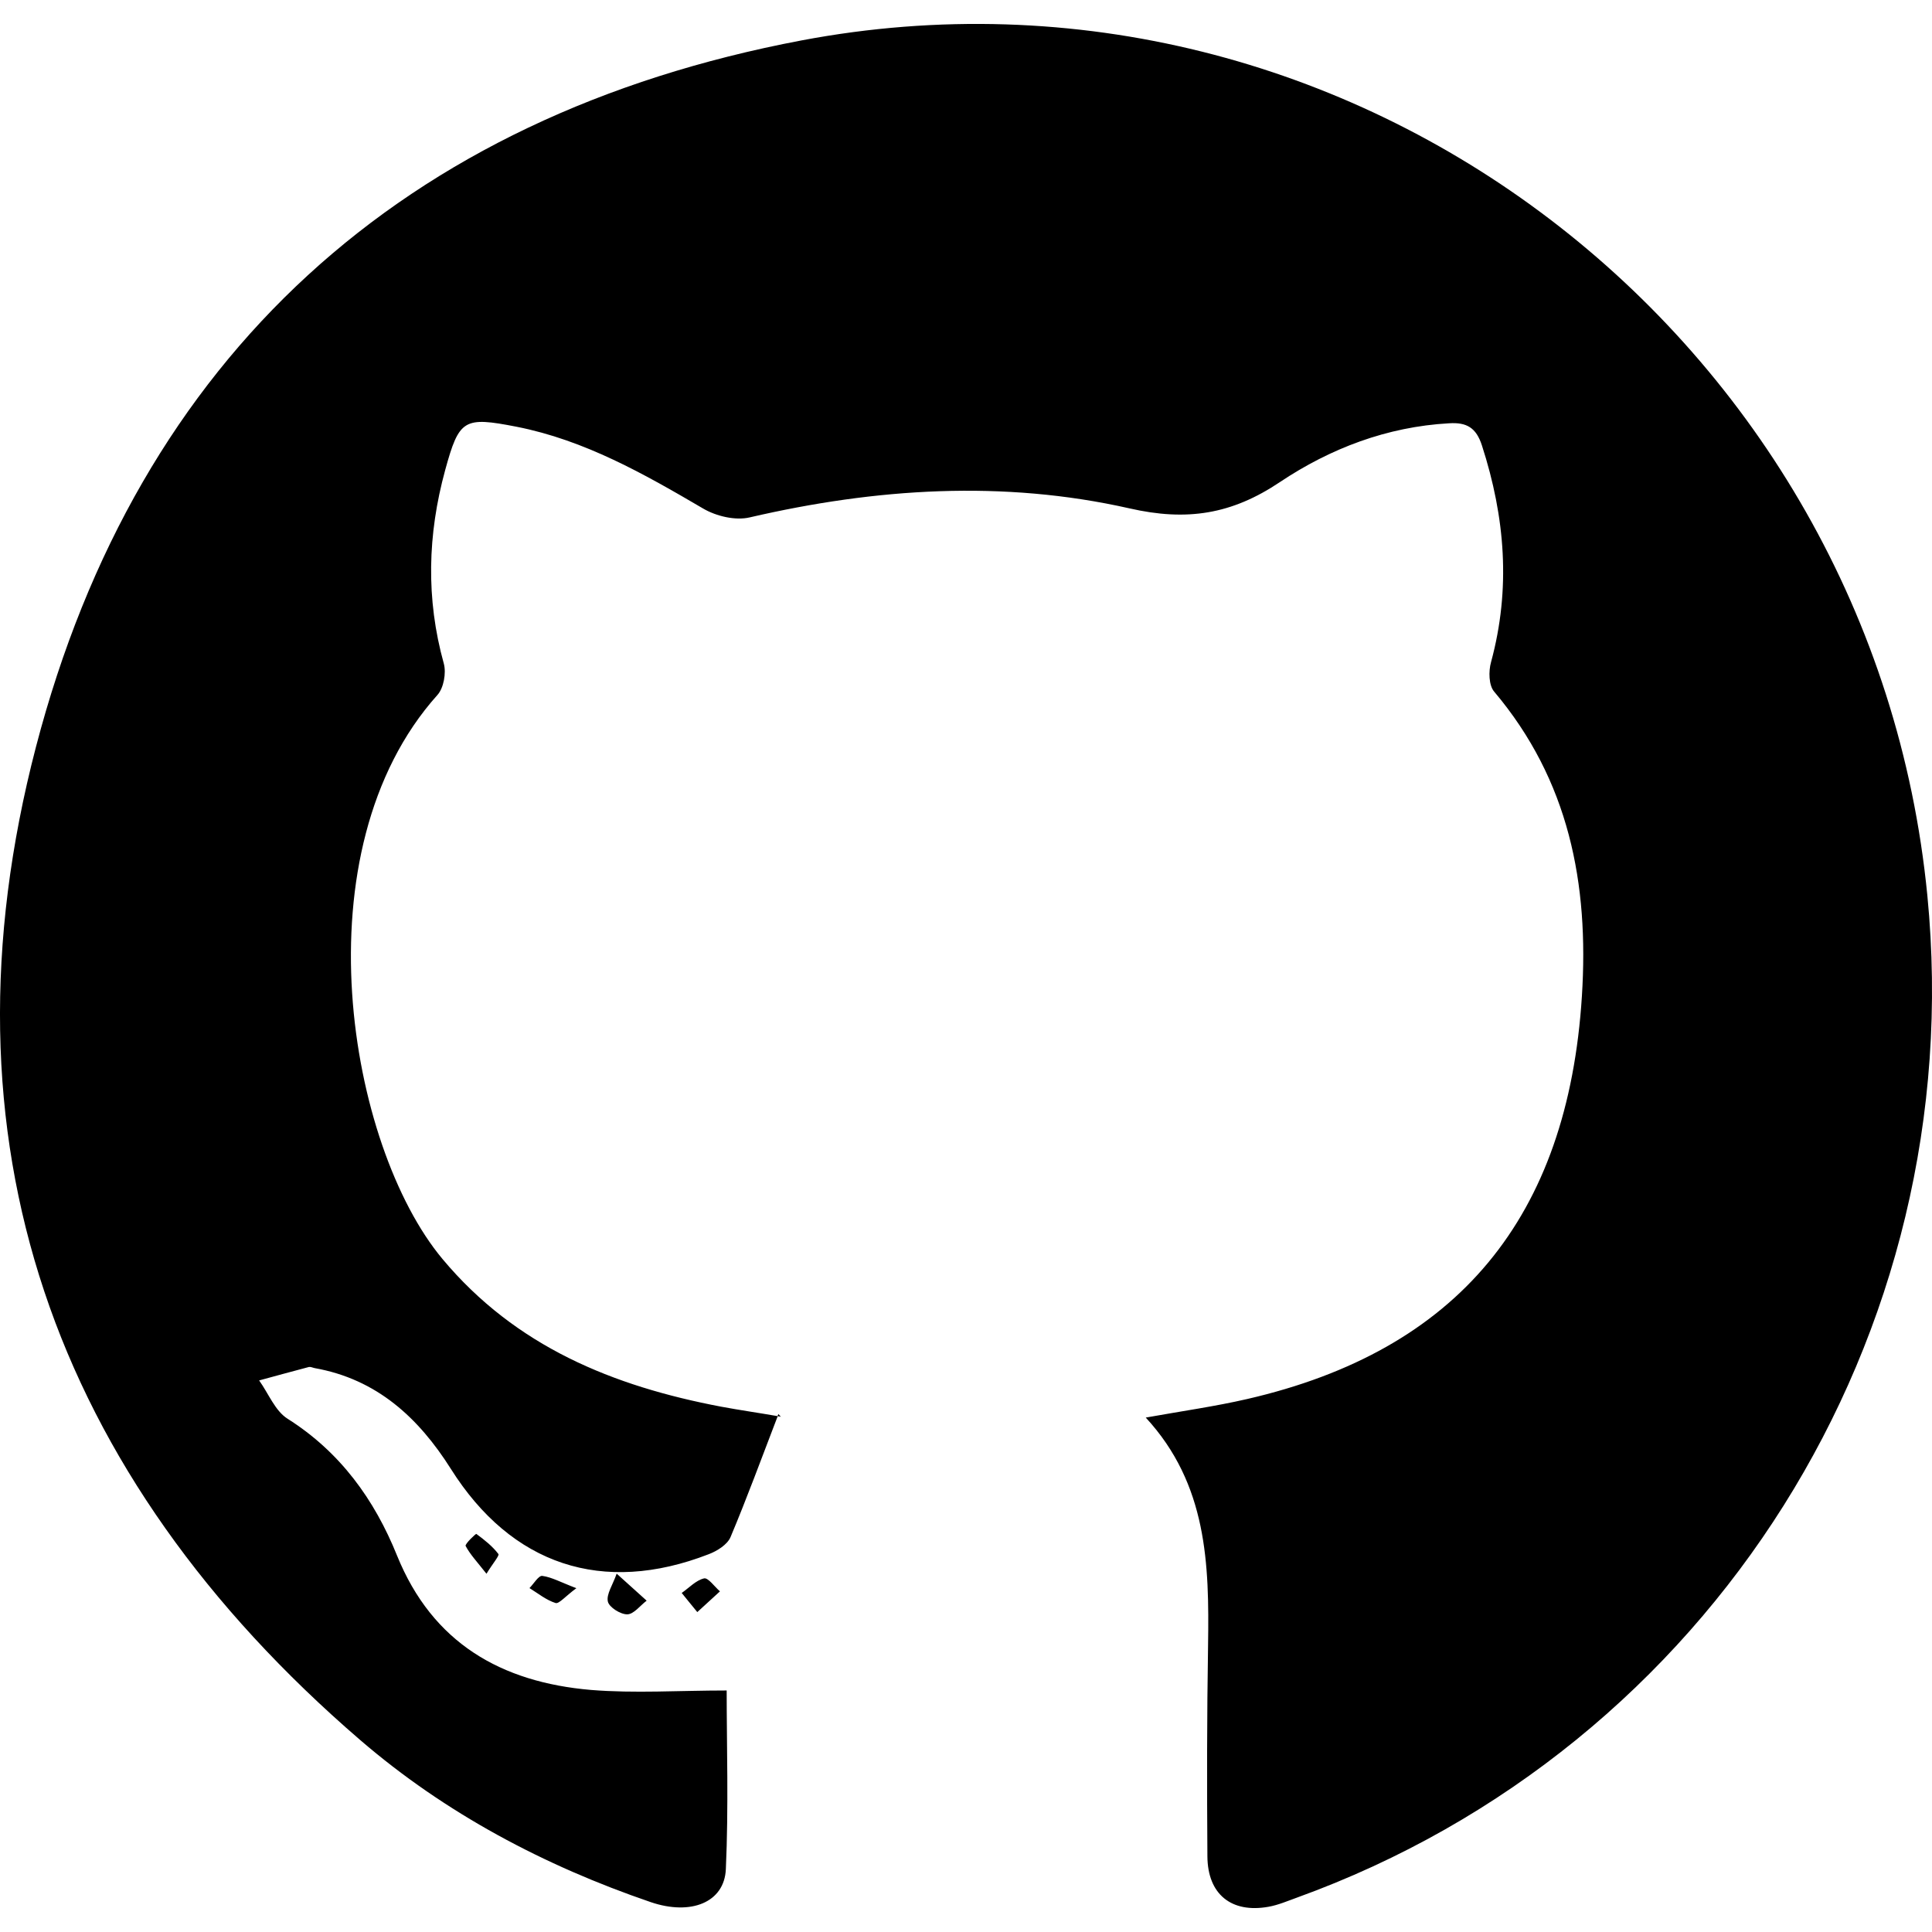
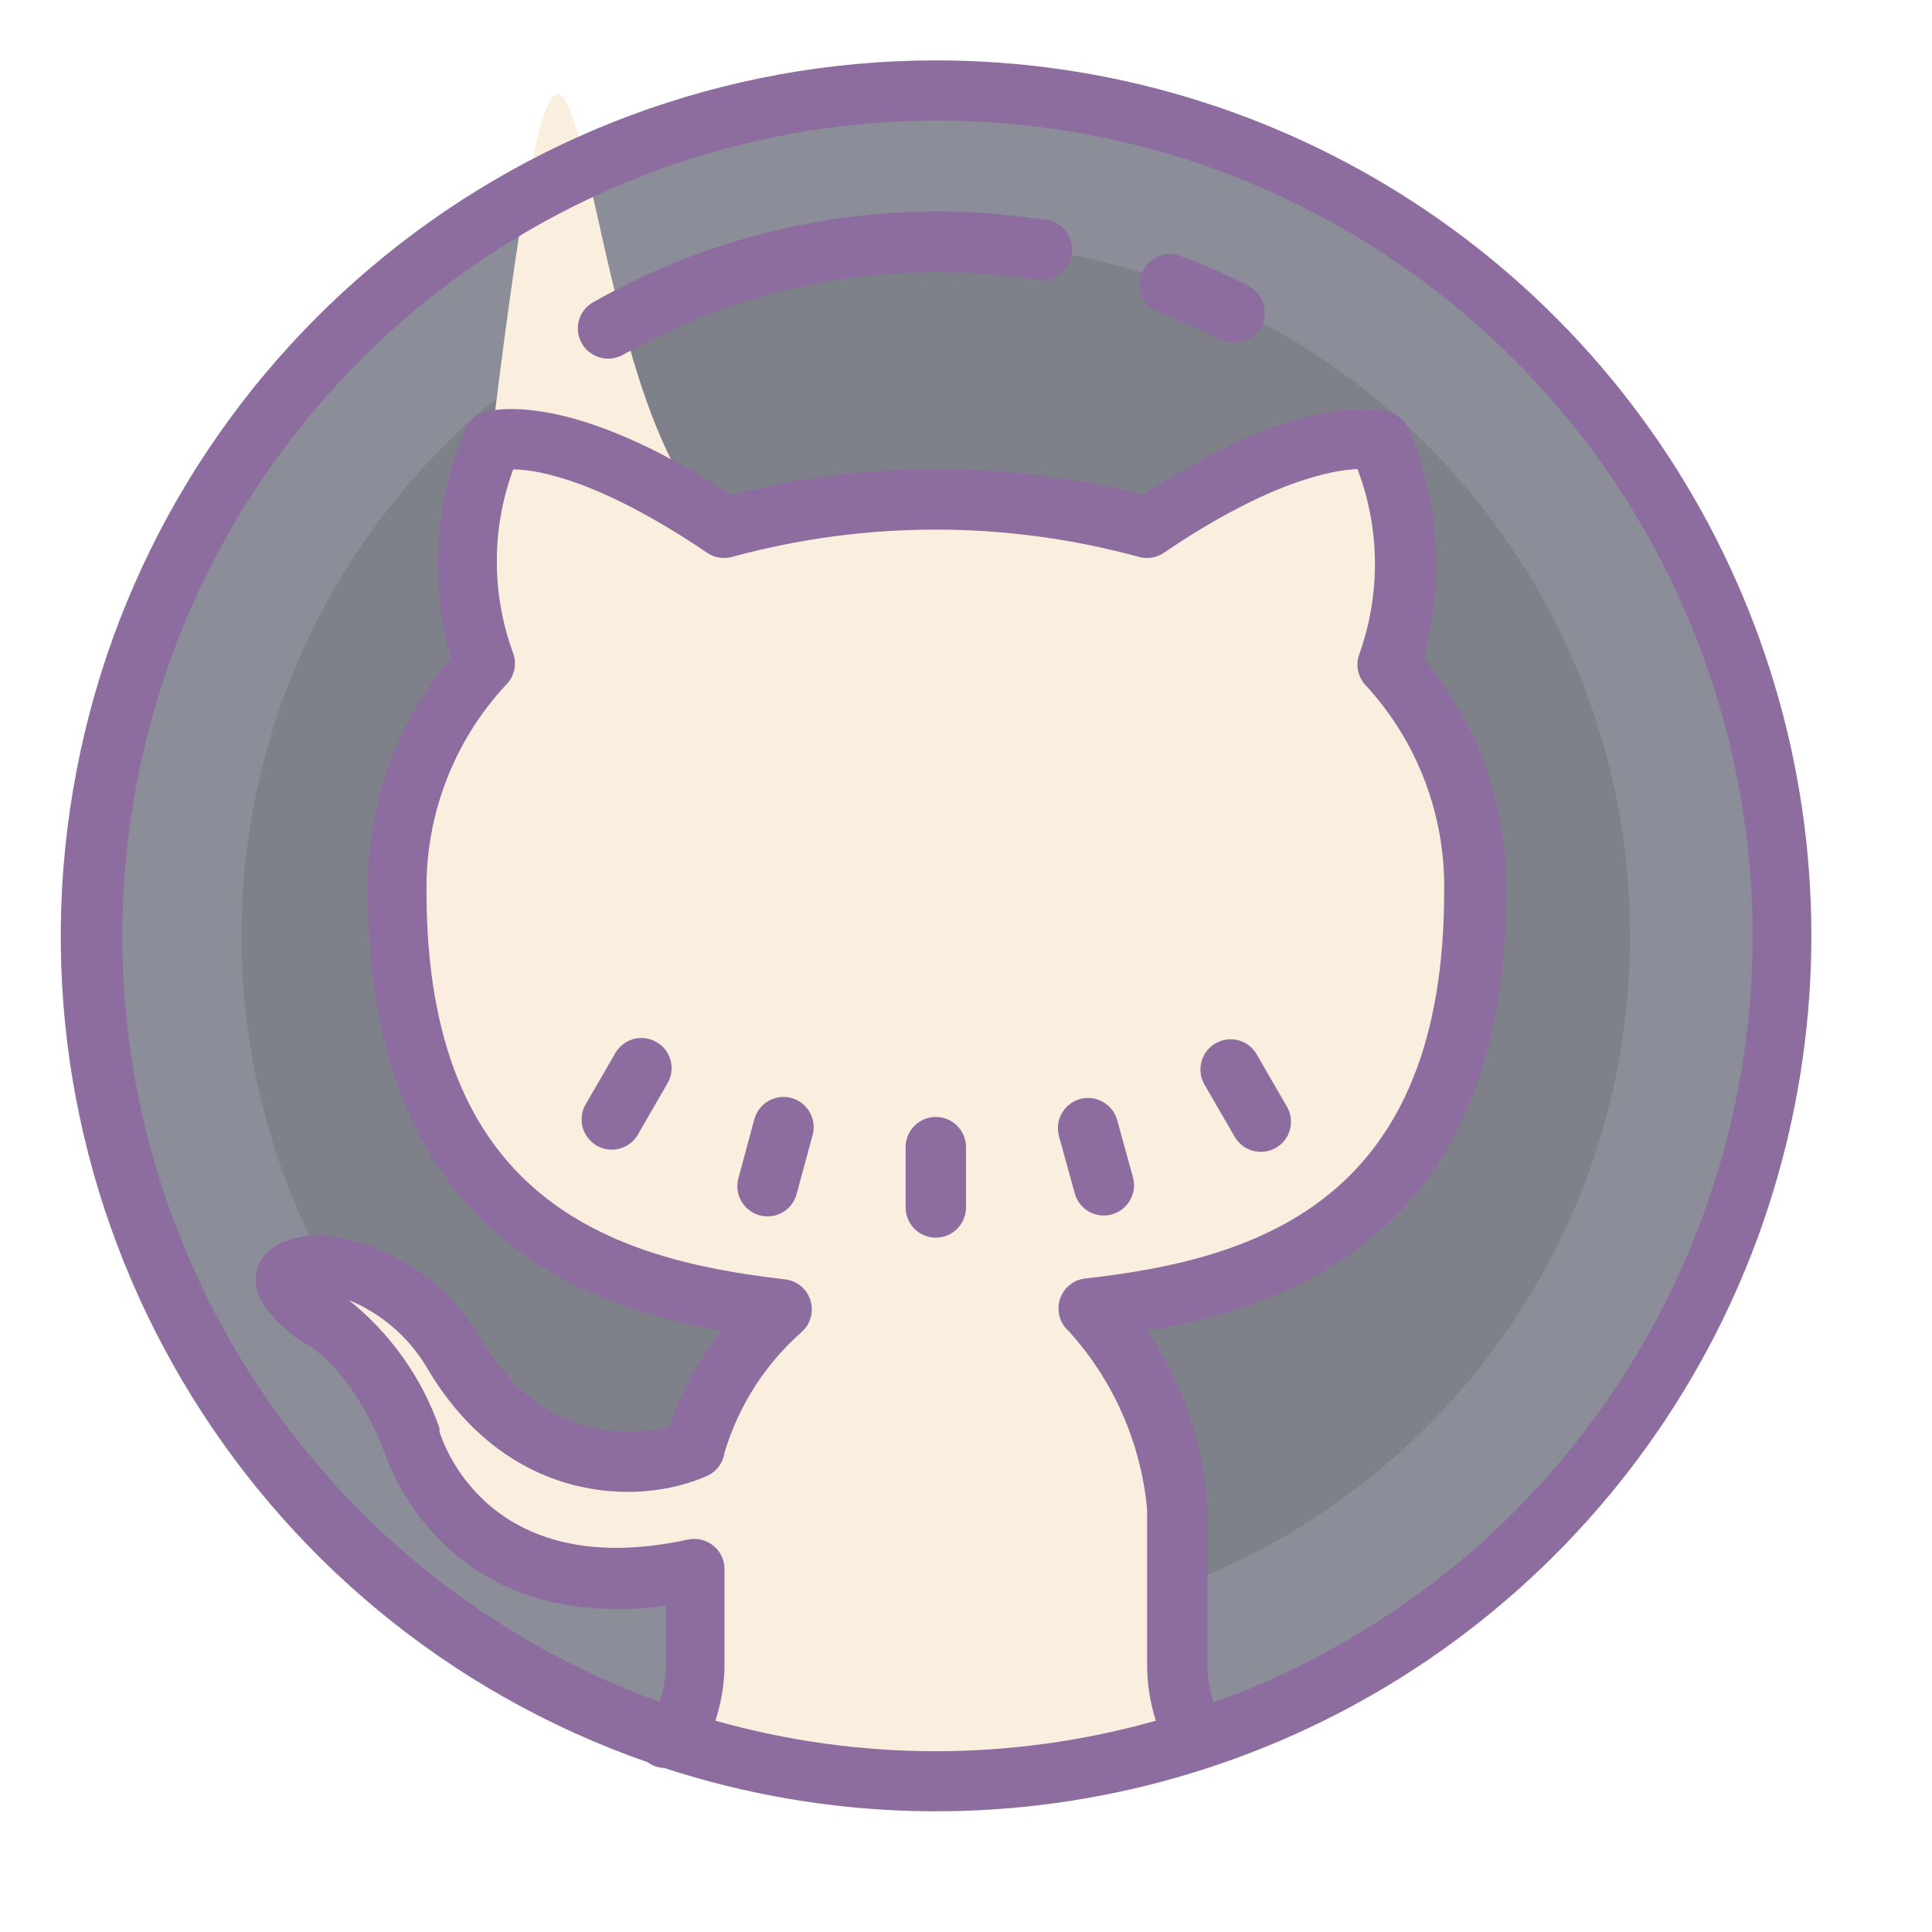
- <svg xmlns="http://www.w3.org/2000/svg" version="1.1" id="Capa_1" x="0px" y="0px" width="35.318px" height="35.318px" viewBox="0 0 35.318 35.318" style="enable-background:new 0 0 35.318 35.318;" xml:space="preserve">
-   <g>
-     <path d="M23.71,34.689c-0.172,0.062-0.345,0.137-0.522,0.168c-0.678,0.121-1.112-0.229-1.116-0.922   c-0.009-1.287-0.009-2.572,0.012-3.859c0.022-1.48-0.012-2.941-1.139-4.162c0.67-0.12,1.266-0.204,1.849-0.338   c3.862-0.887,5.868-3.323,6.124-7.366c0.131-2.058-0.236-3.946-1.604-5.567c-0.099-0.114-0.104-0.373-0.057-0.539   c0.364-1.34,0.258-2.649-0.166-3.959c-0.105-0.327-0.279-0.428-0.602-0.407c-1.134,0.063-2.173,0.461-3.089,1.073   c-0.883,0.593-1.705,0.722-2.754,0.482c-2.31-0.521-4.635-0.369-6.94,0.165c-0.261,0.062-0.612-0.021-0.851-0.161   c-1.082-0.634-2.164-1.25-3.412-1.496c-0.965-0.188-1.049-0.14-1.305,0.793C7.816,9.77,7.784,10.947,8.113,12.13   c0.047,0.172-0.002,0.448-0.117,0.575c-2.557,2.853-1.631,8.244,0.092,10.309c1.34,1.604,3.12,2.326,5.096,2.701   c0.345,0.064,0.688,0.113,1.033,0.173c-0.296,0.77-0.562,1.497-0.863,2.212c-0.059,0.138-0.246,0.254-0.399,0.312   c-1.938,0.752-3.604,0.199-4.713-1.56c-0.593-0.938-1.354-1.639-2.488-1.842c-0.036-0.007-0.073-0.026-0.106-0.021   c-0.305,0.08-0.607,0.164-0.911,0.246c0.171,0.238,0.292,0.558,0.521,0.701c0.961,0.608,1.586,1.475,1.999,2.498   c0.649,1.604,1.909,2.319,3.546,2.459c0.799,0.065,1.606,0.01,2.481,0.01c0,0.996,0.036,2.133-0.015,3.265   c-0.026,0.61-0.639,0.854-1.373,0.604c-1.947-0.666-3.752-1.621-5.311-2.963C0.956,26.96-1.214,20.83,0.657,13.655   C2.522,6.503,7.383,2.116,14.651,0.739C24.708-1.163,34.235,6.161,35.233,16.37C36.021,24.418,31.284,31.949,23.71,34.689z    M14.229,25.85c-0.006,0.014-0.01,0.024-0.016,0.038c0.018,0.003,0.036,0.006,0.055,0.009   C14.282,25.898,14.294,25.923,14.229,25.85z M9.679,29.031c0.157,0.097,0.307,0.22,0.477,0.273c0.062,0.02,0.177-0.121,0.38-0.271   c-0.282-0.107-0.448-0.201-0.623-0.225C9.845,28.8,9.757,28.953,9.679,29.031z M11.112,29.277c0.023,0.105,0.232,0.236,0.355,0.234   c0.119-0.002,0.235-0.16,0.354-0.25c-0.108-0.099-0.216-0.195-0.548-0.494C11.201,28.975,11.082,29.143,11.112,29.277z    M12.87,28.854c-0.148,0.035-0.273,0.172-0.408,0.266c0.079,0.1,0.158,0.193,0.285,0.35c0.175-0.16,0.294-0.271,0.414-0.379   C13.061,29.004,12.944,28.836,12.87,28.854z M8.512,28.261c0.082,0.155,0.209,0.289,0.381,0.508   c0.115-0.188,0.24-0.332,0.218-0.361c-0.109-0.143-0.257-0.26-0.403-0.367C8.698,28.033,8.495,28.227,8.512,28.261z" />
+ <svg xmlns="http://www.w3.org/2000/svg" viewBox="0 0 64 64" version="1.1" width="42px" height="42px">
+   <g id="surface1">
+     <path style=" fill:#8B8E98;" d="M 59 31 C 59 46.465 46.465 59 31 59 C 15.535 59 3 46.465 3 31 C 3 15.535 15.535 3 31 3 C 46.465 3 59 15.535 59 31 Z " />
+     <path style=" fill:#7E8189;" d="M 31 54 C 18.297 54 8 43.703 8 31 C 8 18.297 18.297 8 31 8 C 43.703 8 54 18.297 54 31 C 54 43.703 43.703 54 31 54 Z " />
+     <path style=" fill:#FAEFDE;" d="M 36.078 43.352 C 37.777 45.172 38.809 47.516 39 50 L 39 55.25 C 39 55.801 39.23 57.379 39.898 57.559 L 31 59.18 L 22 57.57 C 22.719 57.41 23 55.801 23 55.25 C 23 54.699 23 54.34 23 52 C 15.211 53.691 13.602 47.699 13.602 47.699 C 12.32 44.469 10.488 43.602 10.488 43.602 C 7.949 41.871 10.68 41.898 10.68 41.898 C 12.488 42.141 14.086 43.211 15 44.789 C 17.5 49.059 21.441 48.711 23 48 C 23.262 46.191 25.102 44.07 25.898 43.371 C 19.68 42.66 13.141 40.262 13.141 29.531 C 13.09 26.746 14.113 24.051 16 22 C 15.148 19.586 15.25 16.934 16.281 14.59 C 19.422 -11.078 18.629 13.84 23.98 17.461 C 28.562 16.211 33.398 16.211 37.98 17.461 C 43.32 13.84 45.672 14.59 45.672 14.59 C 46.719 16.93 46.836 19.578 46 22 C 47.887 24.043 48.914 26.73 48.871 29.512 C 48.859 40.289 42.32 42.66 36.078 43.352 Z " />
+     <path style=" fill:#8D6C9F;" d="M 31 2 C 16.855 2.008 4.781 12.219 2.422 26.16 C 0.062 40.105 8.105 53.719 21.461 58.379 C 21.621 58.496 21.812 58.562 22.012 58.57 C 32.902 62.125 44.867 58.93 52.539 50.422 C 60.215 41.91 62.156 29.68 57.5 19.211 C 52.844 8.742 42.457 2 31 2 Z M 23.699 57 C 23.883 56.438 23.984 55.852 24 55.262 L 24 54.719 C 24 54.27 24 53.66 24 52 C 24.008 51.695 23.875 51.402 23.637 51.207 C 23.402 51.012 23.09 50.938 22.789 51 C 16.07 52.461 14.621 47.621 14.559 47.422 L 14.559 47.309 C 13.977 45.645 12.938 44.176 11.559 43.07 C 12.629 43.508 13.523 44.281 14.121 45.27 C 16.762 49.801 21.121 49.922 23.422 48.891 C 23.734 48.75 23.953 48.461 24 48.121 C 24.461 46.574 25.348 45.188 26.559 44.121 C 26.855 43.855 26.965 43.445 26.844 43.066 C 26.723 42.691 26.395 42.422 26 42.379 C 20.129 41.711 14.129 39.66 14.129 29.539 C 14.09 27.008 15.027 24.559 16.75 22.699 C 17.035 22.426 17.133 22.012 17 21.641 C 16.277 19.676 16.277 17.516 17 15.551 C 17.852 15.551 19.922 15.941 23.422 18.309 C 23.664 18.477 23.965 18.527 24.25 18.449 C 28.664 17.242 33.316 17.242 37.73 18.449 C 38.016 18.527 38.316 18.477 38.559 18.309 C 42.07 15.93 44.148 15.57 44.969 15.539 C 45.715 17.5 45.738 19.664 45.039 21.641 C 44.895 21.996 44.969 22.406 45.23 22.691 C 46.949 24.547 47.883 27 47.84 29.531 C 47.84 39.66 41.84 41.699 35.949 42.352 C 35.555 42.395 35.227 42.668 35.109 43.047 C 34.992 43.43 35.109 43.84 35.41 44.102 C 36.887 45.734 37.797 47.805 38 50 L 38 55.25 C 38.012 55.844 38.109 56.434 38.289 57 C 33.52 58.348 28.469 58.348 23.699 57 Z M 40.199 56.398 C 40.082 56.035 40.016 55.652 40 55.27 L 40 50 C 39.883 47.887 39.191 45.84 38 44.09 C 43.551 43.148 49.891 40.27 49.891 29.531 C 49.934 26.707 48.961 23.965 47.148 21.801 C 47.852 19.297 47.684 16.633 46.672 14.238 C 46.559 13.965 46.332 13.75 46.051 13.66 C 45.77 13.57 43.199 12.898 37.871 16.398 C 33.387 15.254 28.691 15.254 24.211 16.398 C 18.879 12.898 16.309 13.57 16.031 13.66 C 15.746 13.75 15.52 13.965 15.41 14.238 C 14.395 16.633 14.227 19.297 14.93 21.801 C 13.117 23.965 12.145 26.707 12.191 29.531 C 12.191 40.18 18.422 43.109 23.922 44.09 C 23.145 45.023 22.555 46.094 22.18 47.25 C 20.762 47.648 17.84 47.66 15.891 44.309 C 14.805 42.43 12.895 41.168 10.738 40.91 C 10.199 40.91 8.84 41 8.52 42.039 C 8.199 43.078 9.43 44.039 9.98 44.441 L 10.109 44.512 C 10.172 44.512 11.629 45.309 12.711 48.039 C 12.941 48.75 14.93 54.141 22.059 53.191 C 22.059 53.98 22.059 54.379 22.059 54.691 L 22.059 55.25 C 22.043 55.637 21.973 56.016 21.852 56.379 C 9.527 51.91 2.195 39.234 4.461 26.324 C 6.73 13.414 17.945 3.996 31.055 3.996 C 44.164 3.996 55.379 13.414 57.648 26.324 C 59.918 39.234 52.582 51.91 40.262 56.379 Z " />
+     <path style=" fill:#8D6C9F;" d="M 31 37 C 30.449 37 30 37.449 30 38 L 30 40 C 30 40.551 30.449 41 31 41 C 31.551 41 32 40.551 32 40 L 32 38 C 32 37.449 31.551 37 31 37 Z " />
+     <path style=" fill:#8D6C9F;" d="M 35.602 39.531 C 35.746 40.062 36.297 40.375 36.828 40.23 C 37.363 40.082 37.676 39.531 37.531 39 L 37 37.078 C 36.844 36.566 36.305 36.266 35.785 36.406 C 35.262 36.547 34.949 37.074 35.07 37.602 Z " />
+     <path style=" fill:#8D6C9F;" d="M 21.75 34.52 C 21.52 34.387 21.246 34.352 20.988 34.418 C 20.73 34.488 20.512 34.66 20.379 34.891 L 19.379 36.621 C 19.133 37.094 19.301 37.68 19.766 37.949 C 20.23 38.219 20.824 38.07 21.109 37.621 L 22.109 35.891 C 22.246 35.66 22.281 35.387 22.215 35.129 C 22.148 34.875 21.98 34.652 21.75 34.52 Z " />
+     <path style=" fill:#8D6C9F;" d="M 40.879 37.621 C 41.051 37.945 41.387 38.152 41.754 38.156 C 42.121 38.16 42.461 37.965 42.641 37.645 C 42.816 37.324 42.809 36.93 42.609 36.621 L 41.609 34.891 C 41.324 34.438 40.73 34.293 40.266 34.562 C 39.801 34.828 39.633 35.414 39.879 35.891 Z " />
+     <path style=" fill:#8D6C9F;" d="M 26.211 36.371 C 25.676 36.23 25.133 36.547 24.988 37.078 L 24.469 39 C 24.363 39.348 24.453 39.73 24.711 39.992 C 24.965 40.254 25.344 40.355 25.695 40.258 C 26.047 40.16 26.316 39.875 26.398 39.52 L 26.922 37.59 C 27.059 37.059 26.742 36.512 26.211 36.371 Z " />
+     <path style=" fill:#8D6C9F;" d="M 41.352 9.461 C 40.602 9.086 39.836 8.75 39.051 8.461 C 38.543 8.305 38.004 8.566 37.816 9.066 C 37.633 9.562 37.863 10.117 38.352 10.328 C 39.066 10.598 39.766 10.906 40.449 11.25 C 40.59 11.32 40.742 11.359 40.898 11.359 C 41.359 11.355 41.762 11.039 41.867 10.59 C 41.973 10.145 41.762 9.68 41.352 9.469 Z " />
+     <path style=" fill:#8D6C9F;" d="M 34.648 7.289 C 29.484 6.473 24.199 7.43 19.648 10.012 C 19.254 10.234 19.059 10.699 19.176 11.137 C 19.293 11.578 19.695 11.883 20.148 11.879 C 20.32 11.879 20.492 11.836 20.641 11.75 C 24.793 9.398 29.625 8.523 34.34 9.27 C 34.891 9.359 35.41 8.98 35.5 8.43 C 35.59 7.879 35.211 7.359 34.66 7.27 Z " />
  </g>
-   <g>
- </g>
-   <g>
- </g>
-   <g>
- </g>
-   <g>
- </g>
-   <g>
- </g>
-   <g>
- </g>
-   <g>
- </g>
-   <g>
- </g>
-   <g>
- </g>
-   <g>
- </g>
-   <g>
- </g>
-   <g>
- </g>
-   <g>
- </g>
-   <g>
- </g>
-   <g>
- </g>
</svg>
